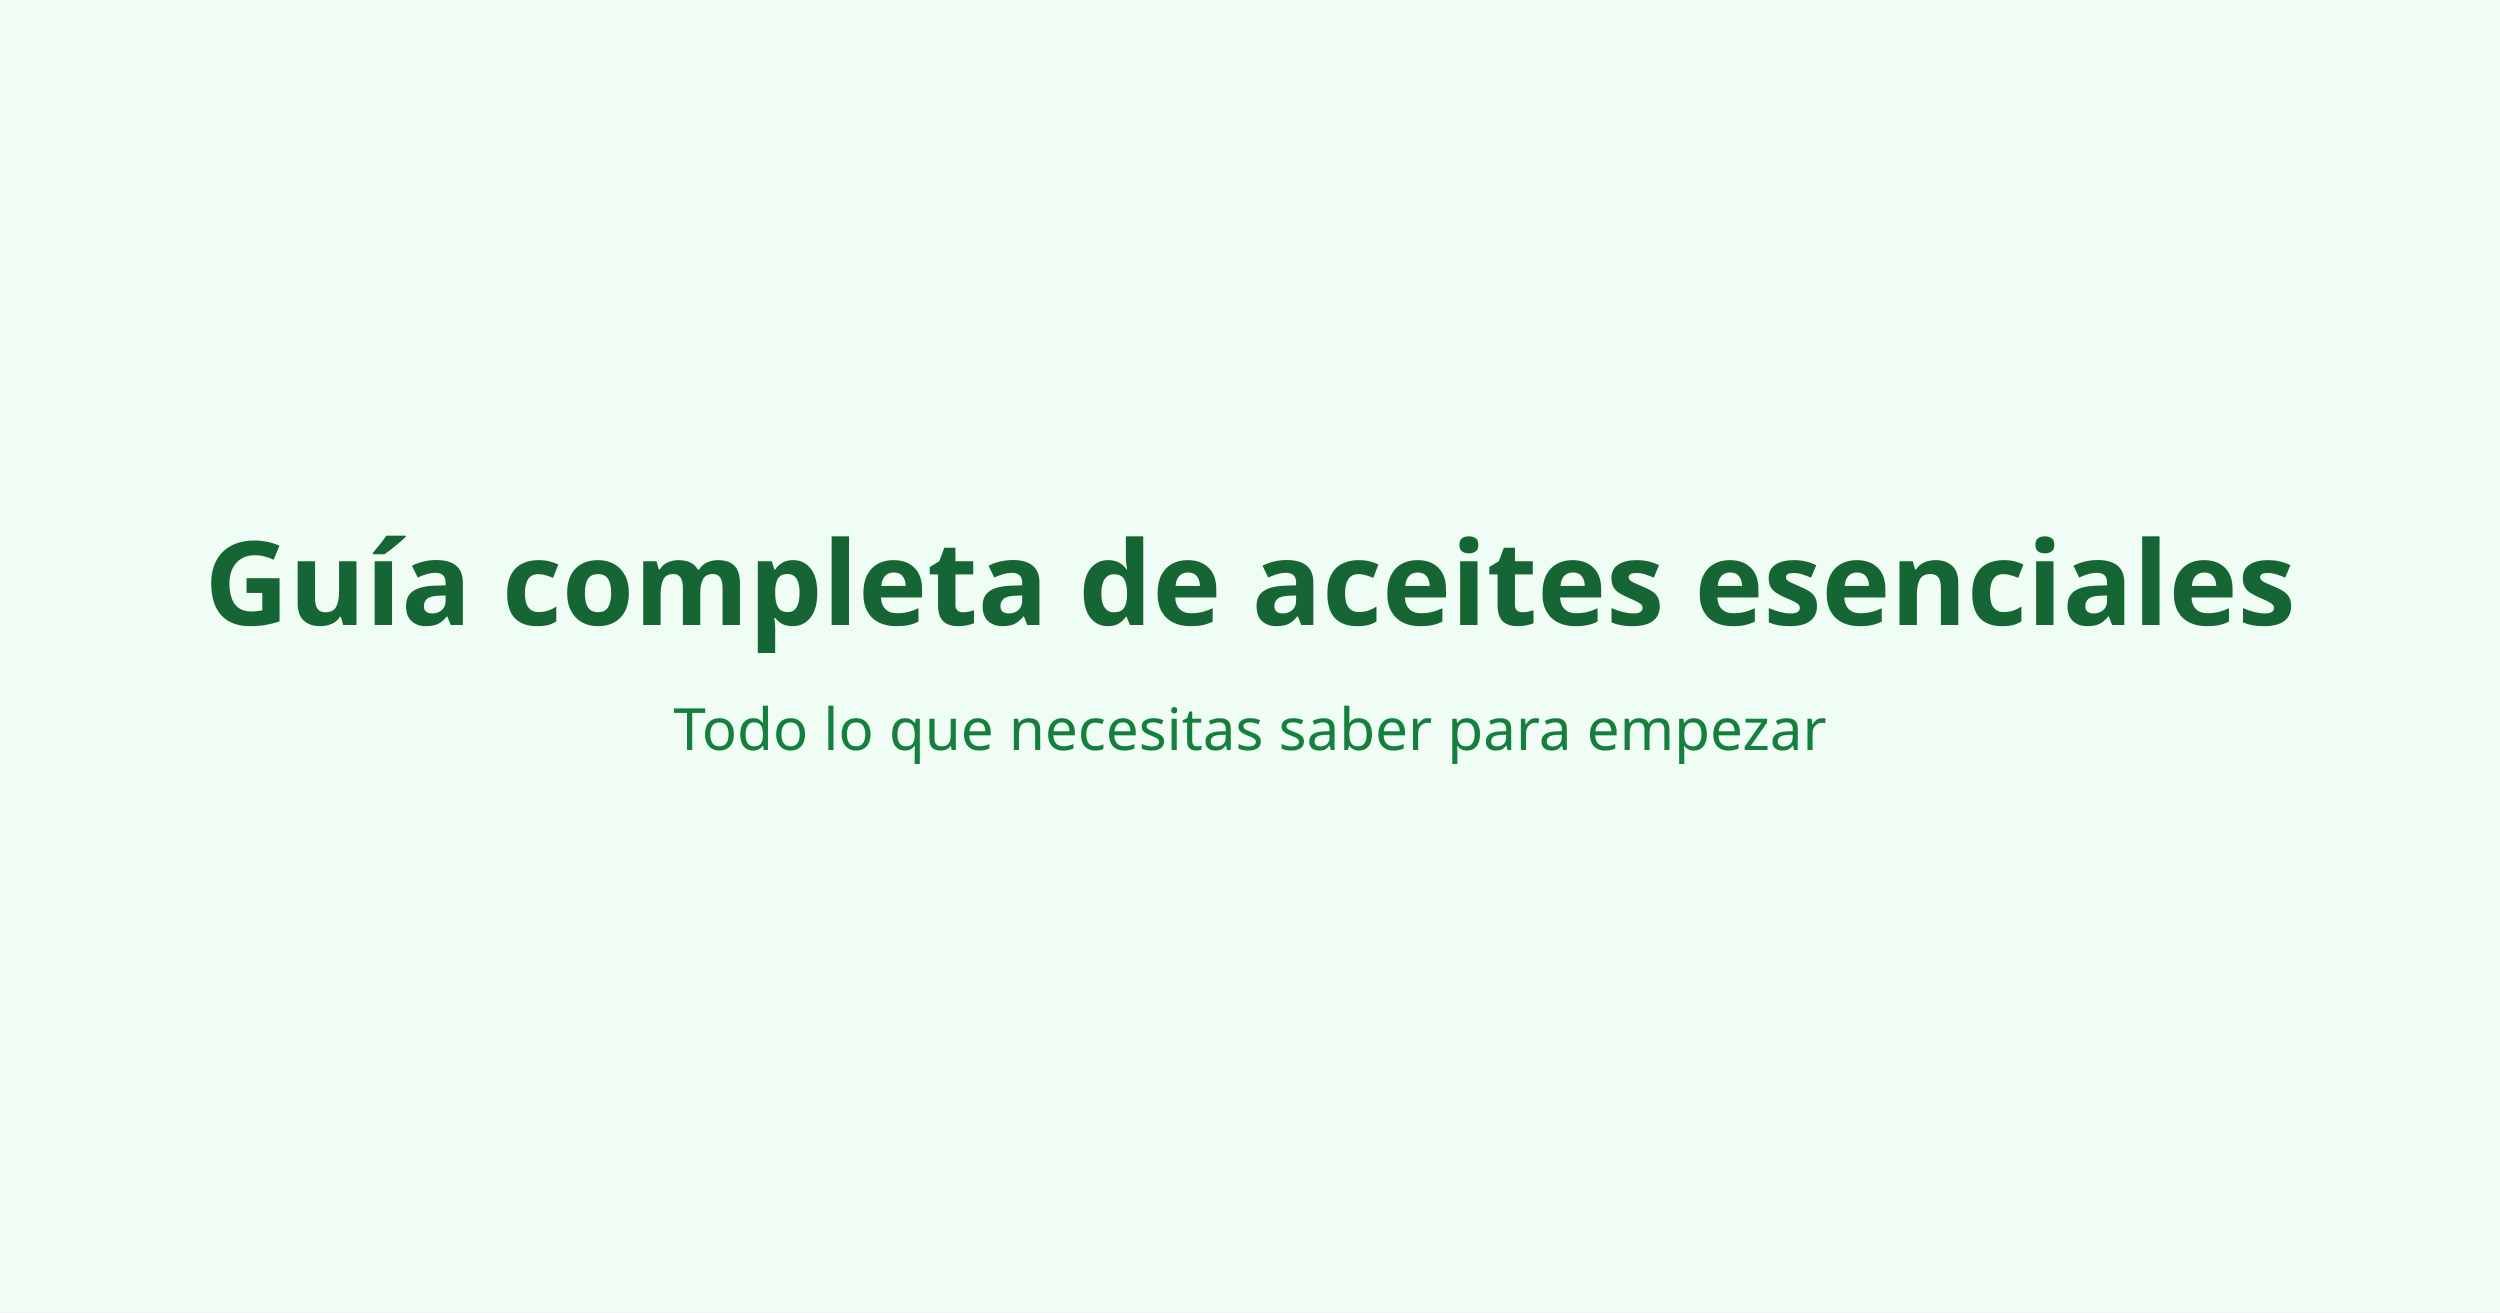
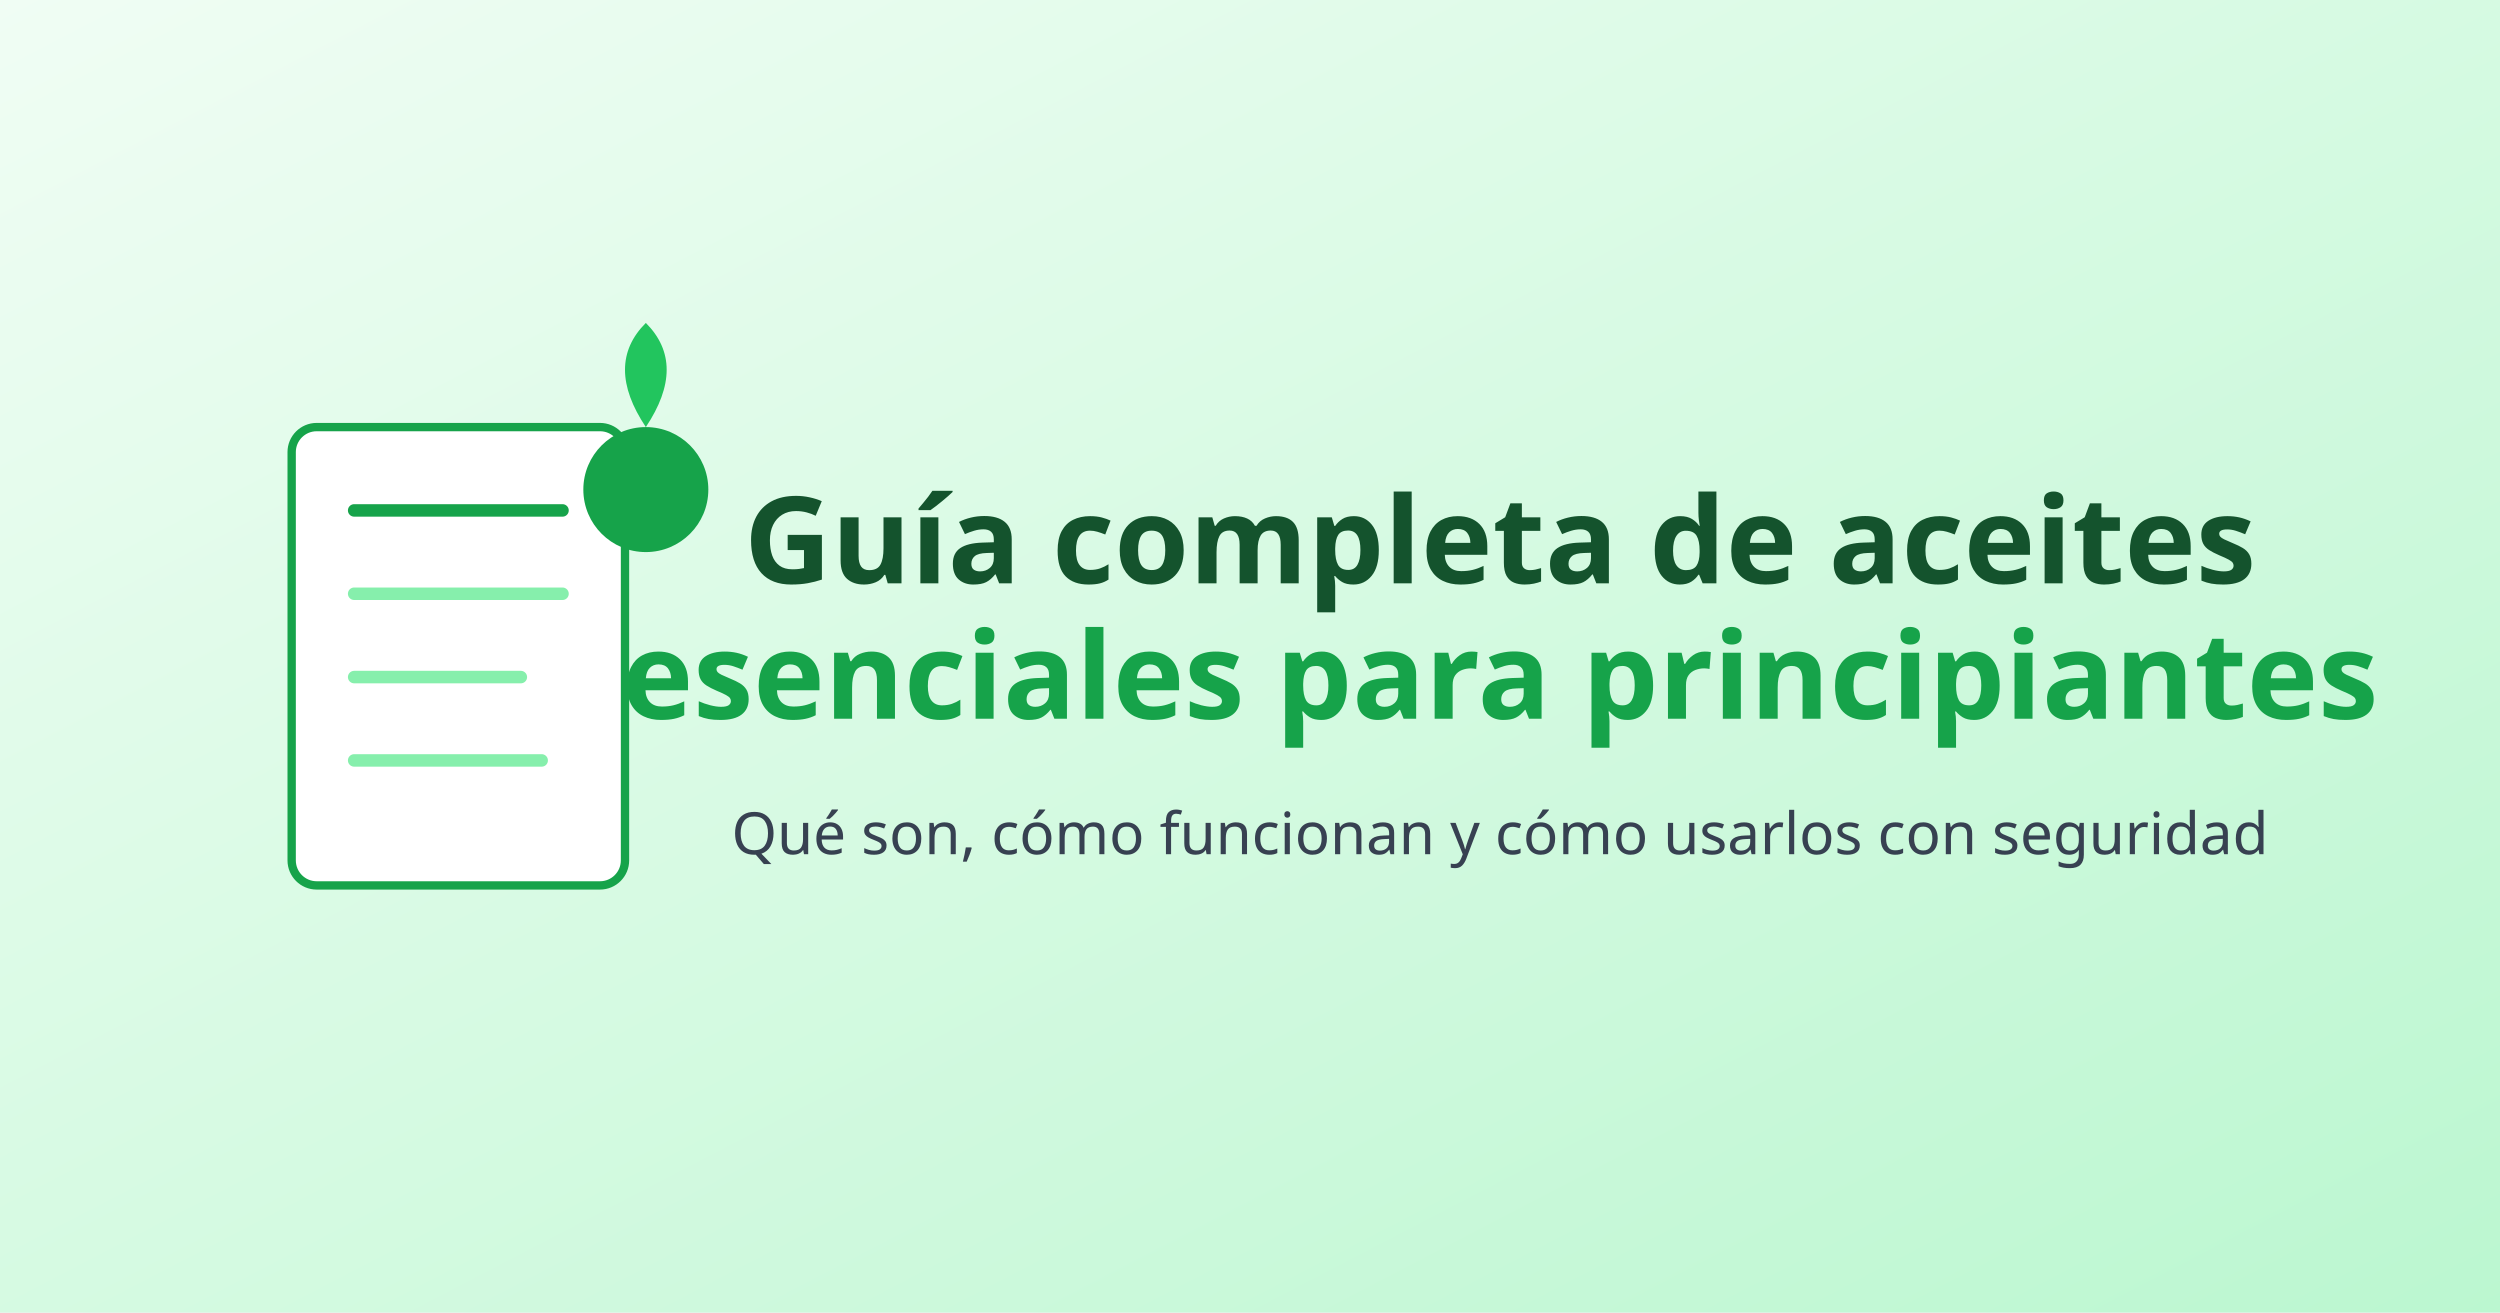
<svg xmlns="http://www.w3.org/2000/svg" width="1200" height="630" viewBox="0 0 1200 630">
-   <rect width="1200" height="630" fill="#f0fdf4" />
-   <text x="600" y="300" text-anchor="middle" font-family="sans-serif" font-size="56" fill="#166534" font-weight="bold">Guía completa de aceites esenciales</text>
-   <text x="600" y="360" text-anchor="middle" font-family="sans-serif" font-size="28" fill="#15803d">Todo lo que necesitas saber para empezar</text>
+   <defs>
+     <linearGradient id="g1" x1="0%" y1="0%" x2="100%" y2="100%">
+       <stop offset="0%" stop-color="#f0fdf4" />
+       <stop offset="100%" stop-color="#bbf7d0" />
+     </linearGradient>
+   </defs>
+   <rect width="1200" height="630" fill="url(#g1)" />
+   <g transform="translate(220,315)">
+     <rect x="-80" y="-110" width="160" height="220" rx="12" fill="white" stroke="#16a34a" stroke-width="4" />
+     <line x1="-50" y1="-70" x2="50" y2="-70" stroke="#16a34a" stroke-width="6" stroke-linecap="round" />
+     <line x1="-50" y1="-30" x2="50" y2="-30" stroke="#86efac" stroke-width="6" stroke-linecap="round" />
+     <line x1="-50" y1="10" x2="30" y2="10" stroke="#86efac" stroke-width="6" stroke-linecap="round" />
+     <line x1="-50" y1="50" x2="40" y2="50" stroke="#86efac" stroke-width="6" stroke-linecap="round" />
+     <circle cx="90" cy="-80" r="30" fill="#16a34a" />
+     <path d="M90,-110 Q110,-140 90,-160 Q70,-140 90,-110" fill="#22c55e" />
+   </g>
+   <text x="720" y="280" text-anchor="middle" font-family="system-ui, sans-serif" font-size="58" fill="#14532d" font-weight="800">Guía completa de aceites</text>
+   <text x="720" y="345" text-anchor="middle" font-family="system-ui, sans-serif" font-size="58" fill="#16a34a" font-weight="800">esenciales para principiantes</text>
+   <text x="720" y="410" text-anchor="middle" font-family="system-ui, sans-serif" font-size="28" fill="#374151">Qué son, cómo funcionan y cómo usarlos con seguridad</text>
</svg>
